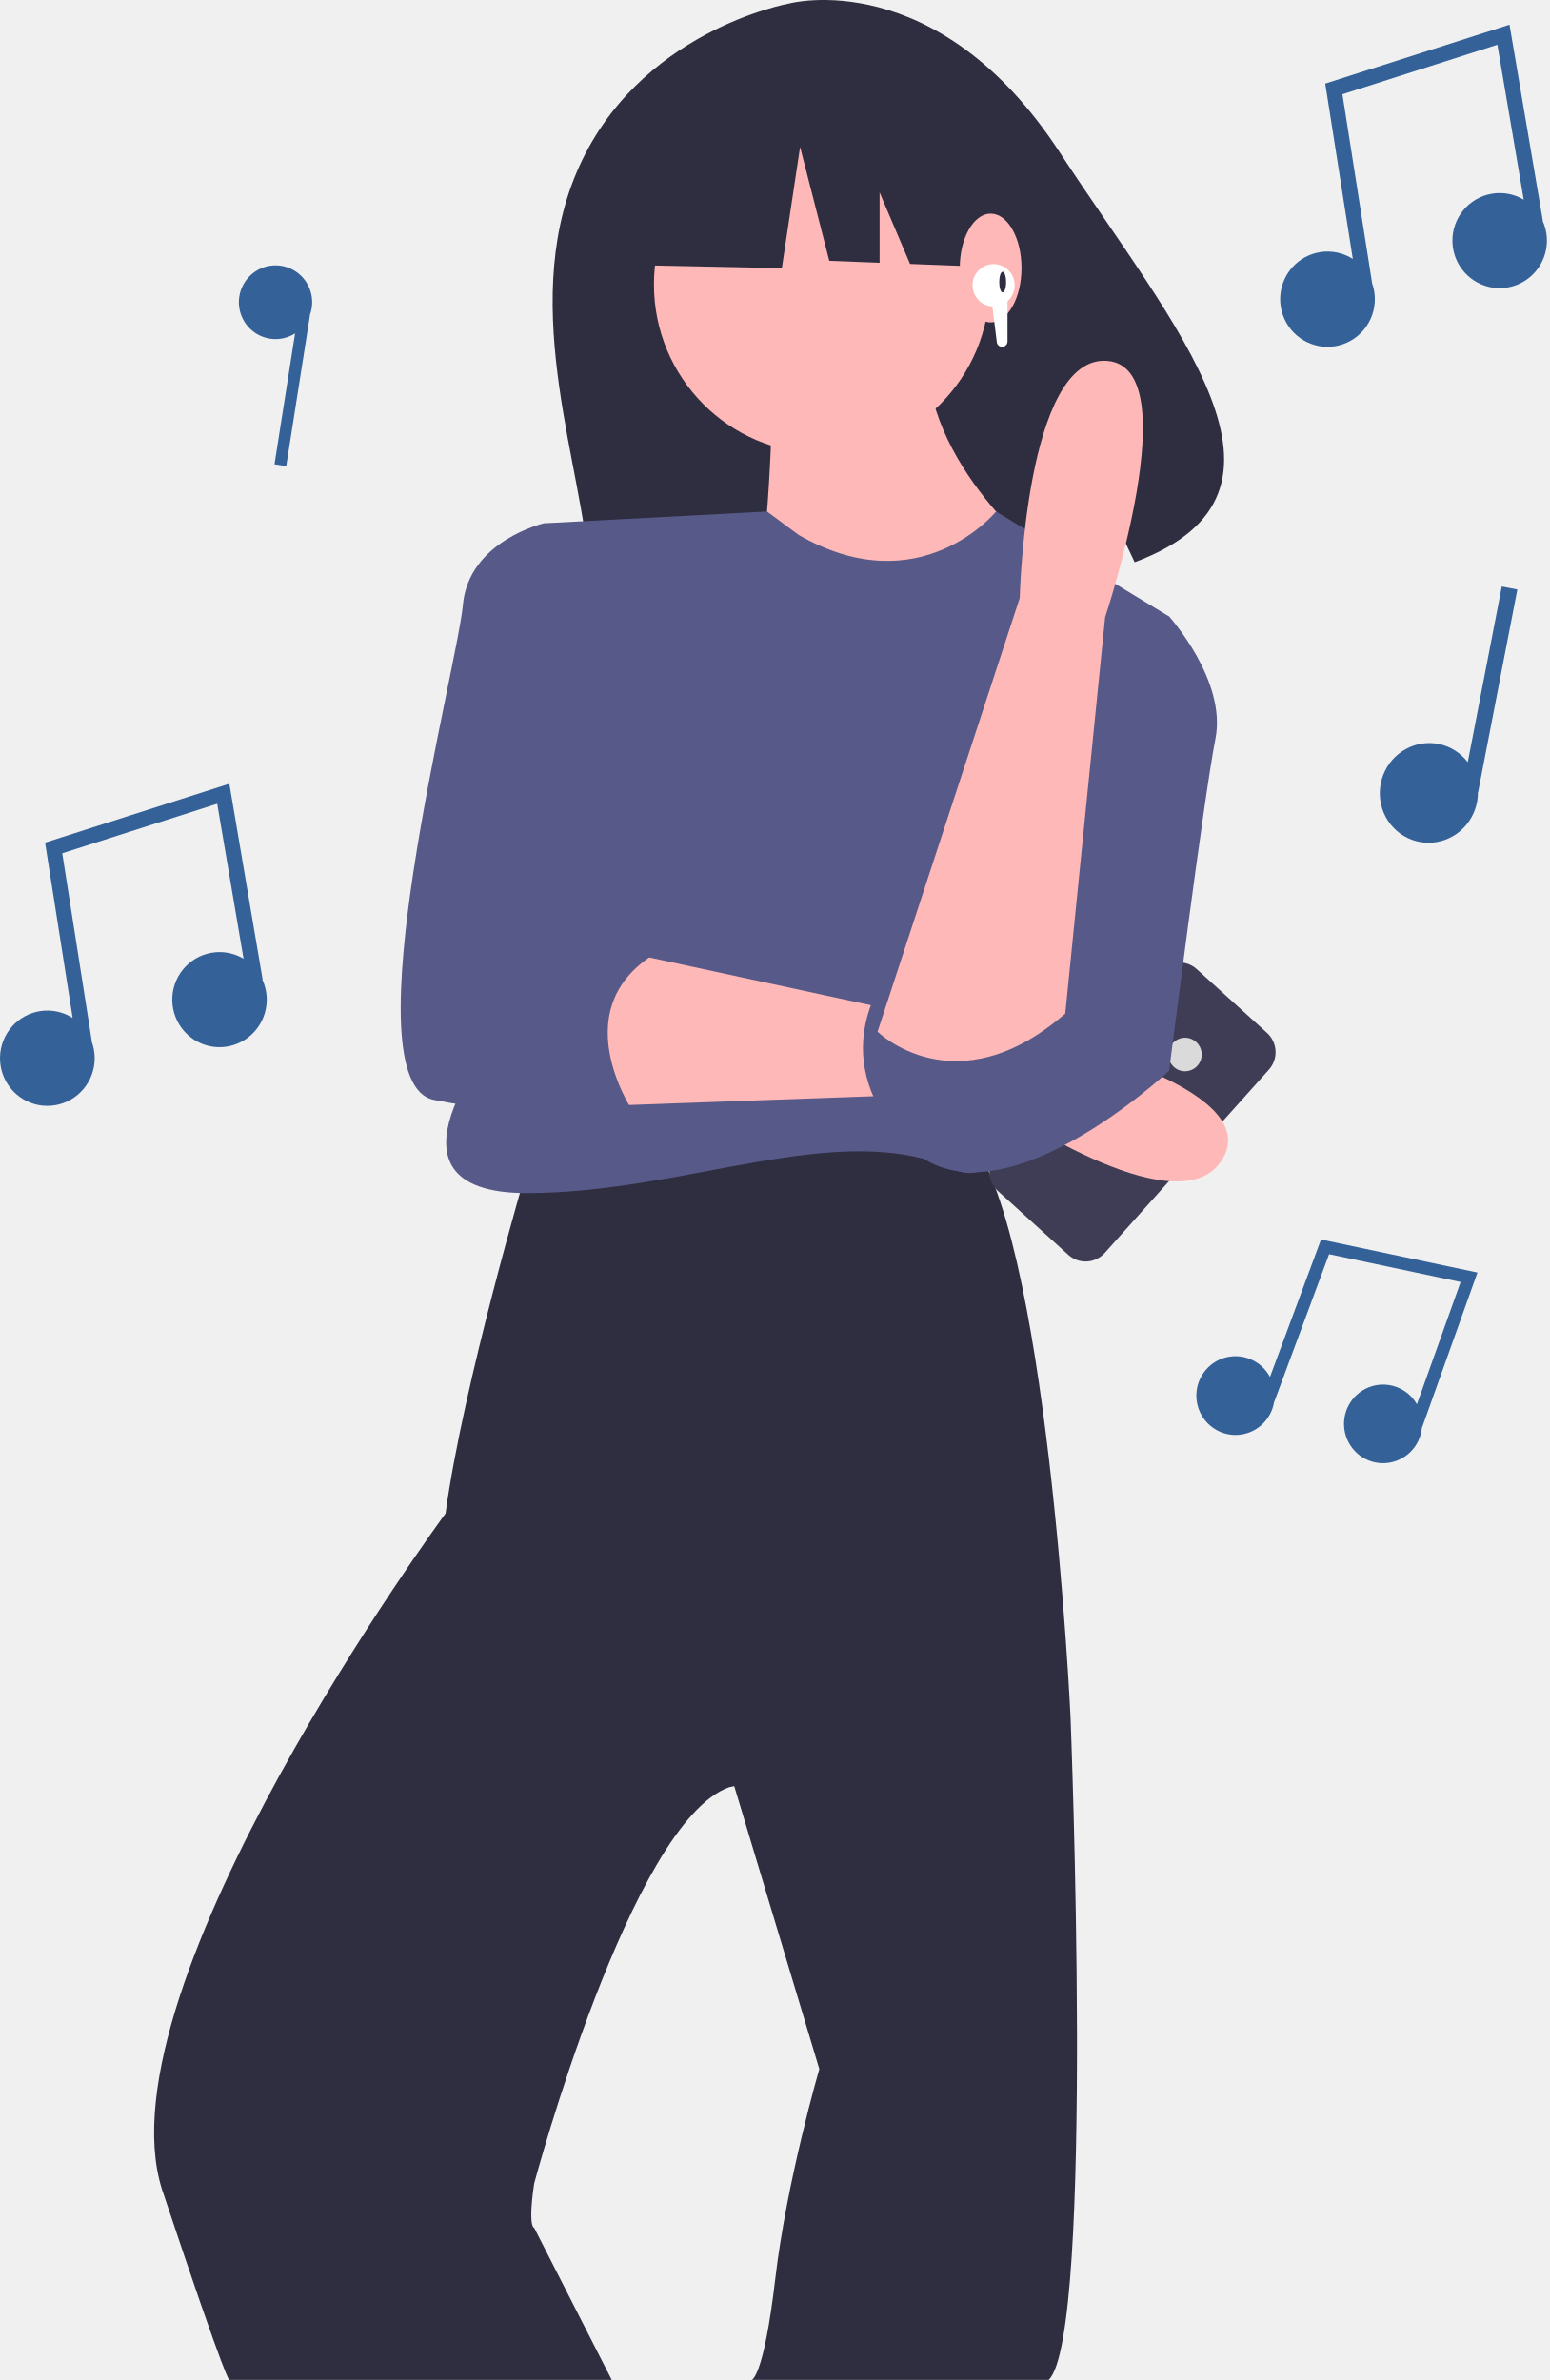
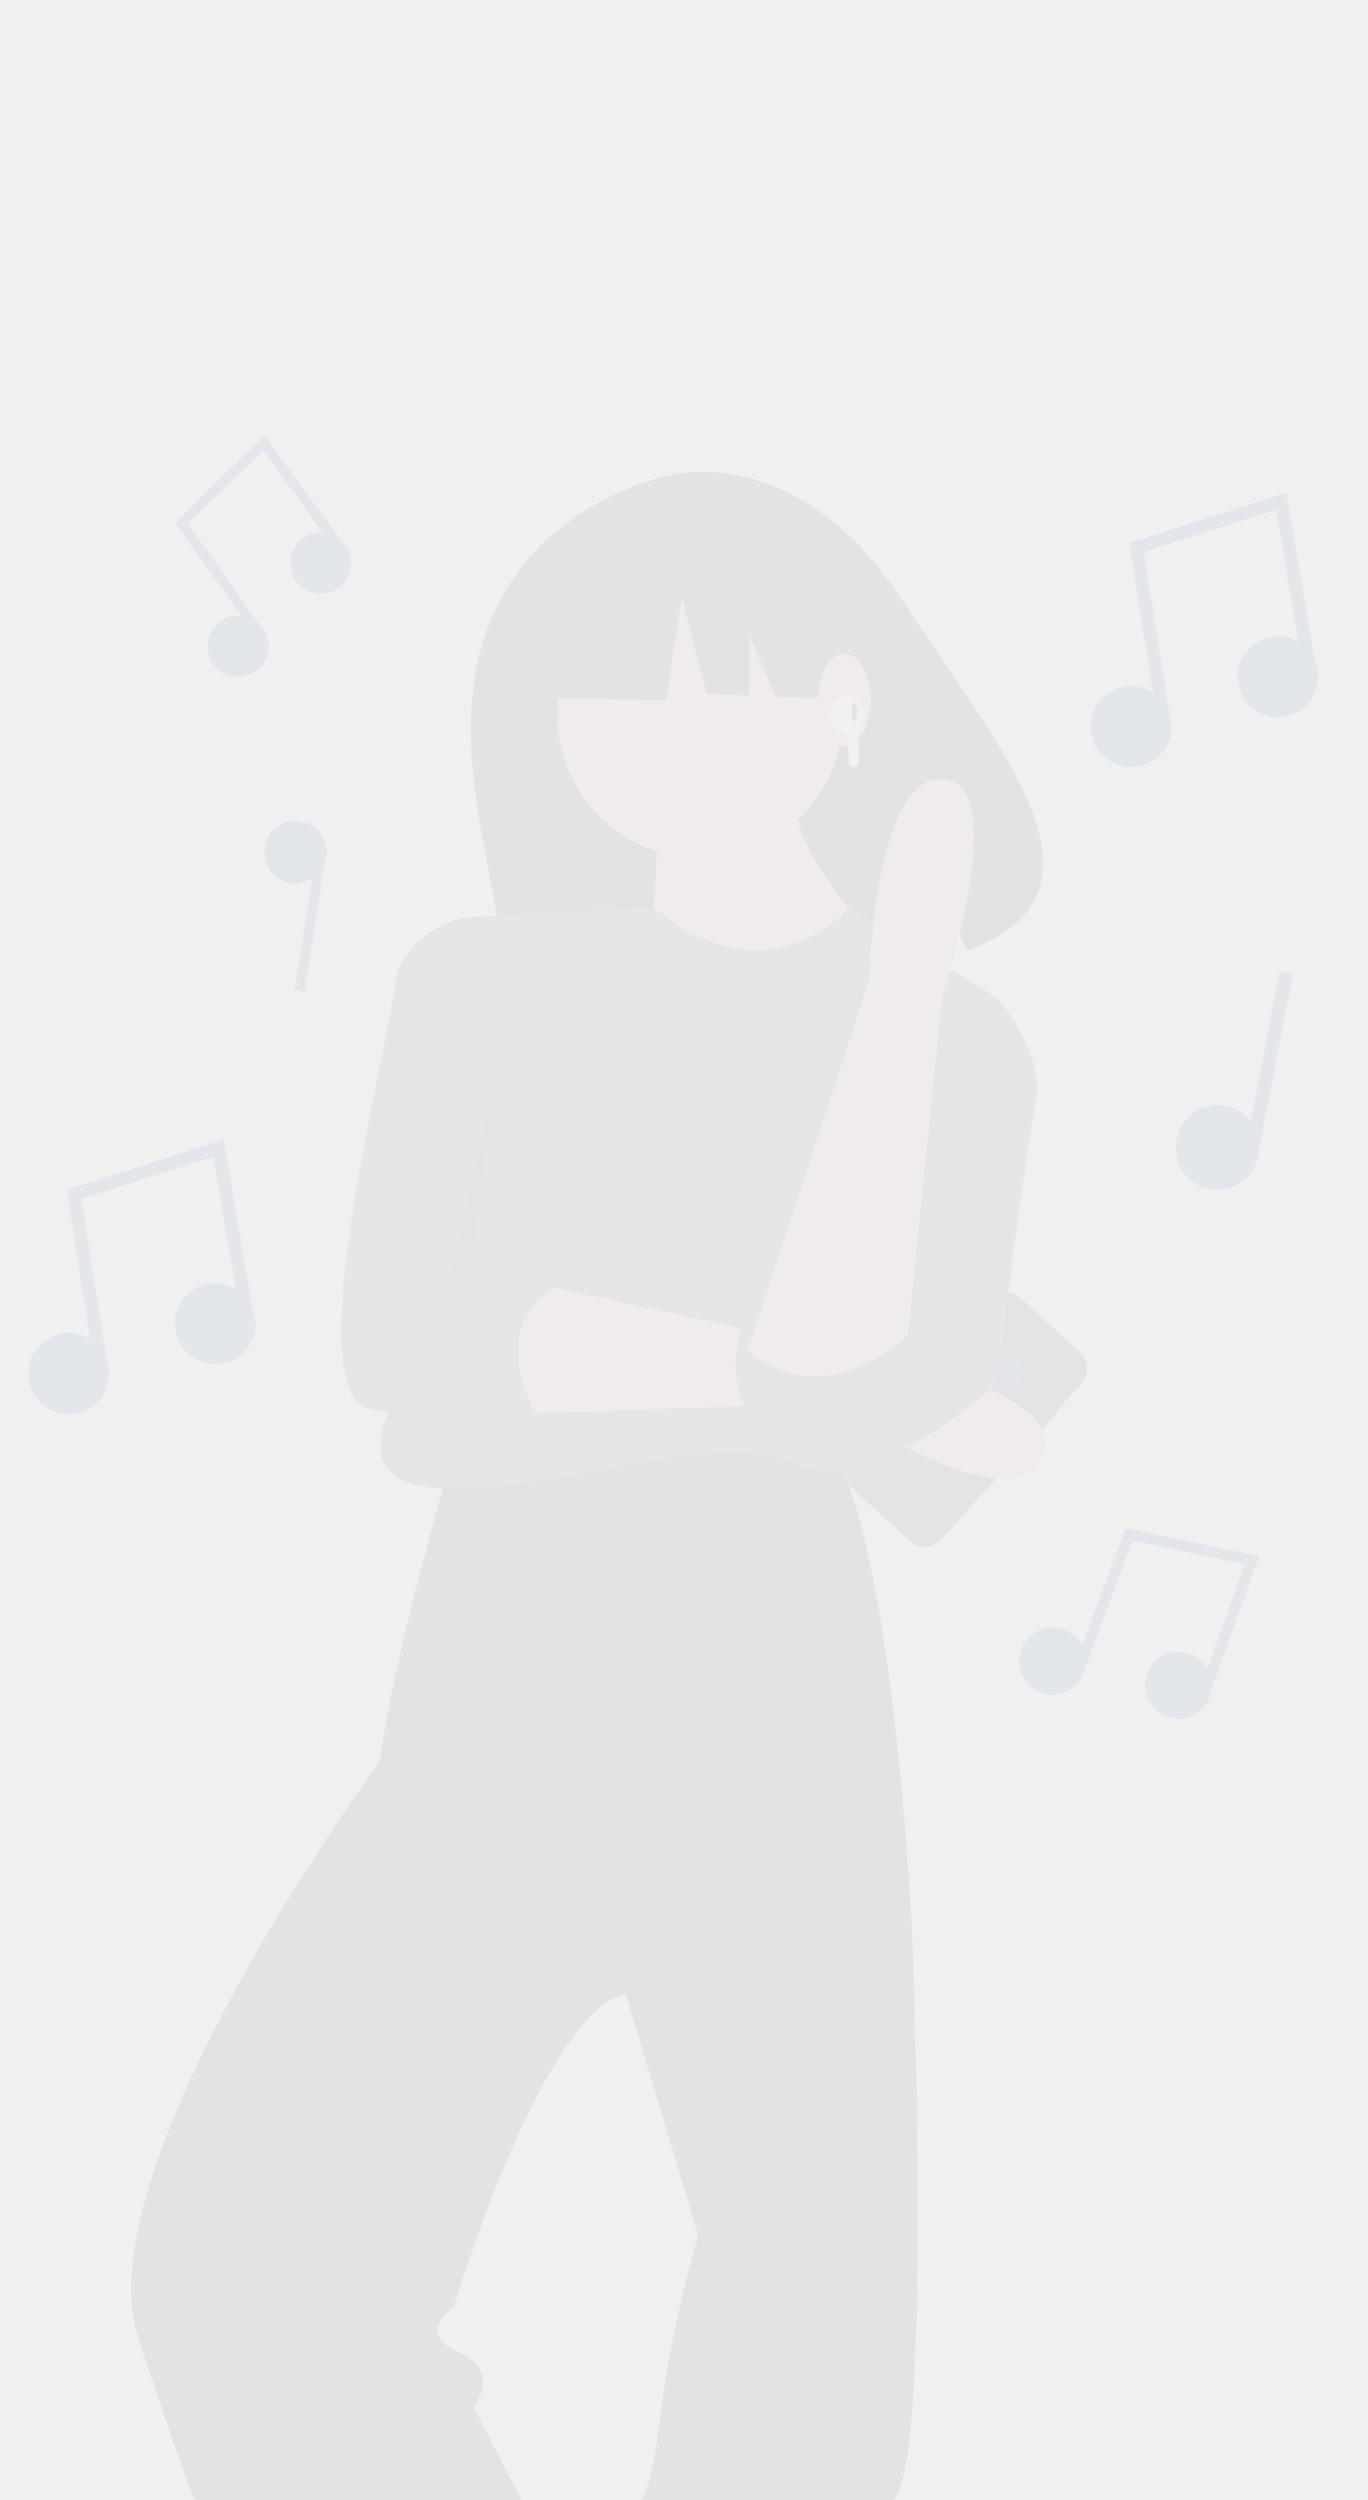
- <svg xmlns="http://www.w3.org/2000/svg" width="280" height="430" viewBox="0 0 280 430" fill="none">
-   <path d="M278.678 39.882L278.719 39.875L272.699 4.46L239.411 15.101L244.392 46.778C242.677 45.686 240.632 45.244 238.622 45.53C236.613 45.816 234.77 46.812 233.423 48.34C232.076 49.867 231.313 51.827 231.269 53.868C231.226 55.91 231.905 57.901 233.186 59.485C234.467 61.069 236.266 62.143 238.261 62.516C240.256 62.888 242.318 62.535 244.078 61.518C245.839 60.502 247.182 58.888 247.869 56.967C248.556 55.045 248.542 52.94 247.829 51.028L247.859 51.023L242.514 17.029L270.509 8.08L275.268 36.076C273.511 35.03 271.441 34.653 269.432 35.011C267.422 35.37 265.607 36.441 264.315 38.03C263.023 39.62 262.34 41.623 262.389 43.675C262.438 45.728 263.216 47.696 264.583 49.221C265.949 50.746 267.814 51.728 269.838 51.989C271.862 52.249 273.912 51.772 275.616 50.643C277.32 49.514 278.566 47.807 279.128 45.833C279.69 43.859 279.53 41.748 278.678 39.882Z" fill="#336198" />
-   <path d="M47.411 177.019L47.452 177.012L41.432 141.597L8.144 152.239L13.125 183.915C11.409 182.824 9.364 182.381 7.355 182.668C5.346 182.954 3.503 183.95 2.156 185.477C0.809 187.005 0.045 188.964 0.002 191.006C-0.041 193.048 0.638 195.038 1.919 196.622C3.2 198.207 4.998 199.281 6.994 199.653C8.989 200.026 11.051 199.672 12.811 198.655C14.571 197.639 15.915 196.026 16.602 194.104C17.289 192.183 17.275 190.078 16.562 188.166L16.592 188.161L11.247 154.167L39.242 145.217L44 173.213C42.244 172.168 40.174 171.79 38.164 172.149C36.155 172.507 34.34 173.578 33.048 175.168C31.756 176.757 31.073 178.76 31.122 180.813C31.171 182.866 31.949 184.833 33.316 186.358C34.682 187.883 36.546 188.865 38.571 189.126C40.594 189.387 42.644 188.909 44.349 187.78C46.053 186.651 47.299 184.945 47.861 182.971C48.423 180.996 48.263 178.885 47.411 177.019Z" fill="#336198" />
-   <path d="M266.996 143.121L267.028 143.127L274.118 106.506L271.306 105.964L265.159 137.712C263.877 136.027 262.044 134.864 259.988 134.432C257.931 134 255.785 134.326 253.933 135.352C252.081 136.378 250.644 138.037 249.878 140.033C249.112 142.029 249.067 144.232 249.751 146.248C250.436 148.263 251.805 149.961 253.615 151.037C255.424 152.113 257.556 152.498 259.629 152.122C261.701 151.746 263.581 150.635 264.93 148.986C266.28 147.337 267.012 145.258 266.996 143.121Z" fill="#336198" />
-   <path d="M56.395 54.62C56.399 53.141 55.913 51.704 55.016 50.534C54.118 49.363 52.859 48.527 51.437 48.156C50.015 47.785 48.511 47.9 47.161 48.484C45.812 49.068 44.693 50.086 43.982 51.38C43.271 52.674 43.008 54.169 43.234 55.629C43.46 57.09 44.163 58.434 45.231 59.448C46.299 60.463 47.673 61.092 49.135 61.234C50.597 61.377 52.065 61.027 53.307 60.238L49.59 83.884L51.707 84.221L55.996 56.946L55.972 56.942C56.251 56.2 56.394 55.413 56.395 54.62Z" fill="#336198" />
-   <path d="M95.13 211.35C95.13 211.35 83.627 250.287 80.49 273.438C80.49 273.438 17.745 358.676 29.249 395.508C41.441 432.116 41.441 429.977 41.441 429.977C41.441 429.977 92.978 429.977 110.51 429.977L96.5 402.5C96.5 402.5 95.324 402.5 96.5 394.5C96.5 394.5 113.954 329.211 131.731 322.897L193.393 310.182C193.393 310.182 189.247 220.821 174.607 205.036C174.607 205.036 101.405 206.089 95.13 211.35Z" fill="#2F2E41" />
-   <path d="M129.951 313.738L148.015 373.823C148.015 373.823 142.137 393.95 140.046 411.793C137.955 429.637 135.795 429.977 135.795 429.977C135.795 429.977 177.768 429.977 189.457 429.977C197.82 421.741 193.393 310.182 193.393 310.182L168.633 295.208L129.951 313.738Z" fill="#2F2E41" />
-   <path d="M104.111 31.27C114.967 5.493 142.602 0.625 142.602 0.625C142.602 0.625 169.211 -6.519 191.433 27.501C212.146 59.211 238.856 88.919 204.982 101.576L196.034 82.666L194.961 104.428C190.035 105.461 185.057 106.221 180.049 106.706C142.476 110.547 107.058 116.933 106.402 103.269C105.53 85.105 93.665 56.072 104.111 31.27Z" fill="#2F2E41" />
-   <path d="M148.463 81.914C165.212 81.914 178.79 68.251 178.79 51.397C178.79 34.542 165.212 20.879 148.463 20.879C131.714 20.879 118.137 34.542 118.137 51.397C118.137 68.251 131.714 81.914 148.463 81.914Z" fill="#FFB8B8" />
-   <path d="M139.574 70.865C139.574 70.865 139.051 101.908 135.914 109.275C132.777 116.641 191.861 103.487 191.861 103.487C191.861 103.487 170.947 88.754 167.809 68.76L139.574 70.865Z" fill="#FFB8B8" />
-   <path d="M144.28 96.647L138.569 92.42L98.268 94.542L89.902 187.147C89.902 187.147 65.85 215.56 95.13 215.56C124.411 215.56 151.601 201.879 172.515 211.35C193.43 220.821 211.208 111.379 211.208 111.379L179.943 92.42C179.943 92.42 166.241 109.275 144.28 96.647Z" fill="#575A89" />
-   <path d="M109.771 171.362L168.332 183.99V197.67L109.771 199.775C109.771 199.775 103.496 175.571 109.771 171.362Z" fill="#FFB8B8" />
-   <path d="M109.771 99.804L98.268 94.542C98.268 94.542 84.673 97.699 83.627 109.275C82.582 120.85 62.712 195.565 78.399 198.722C94.085 201.879 115 201.879 115 201.879C115 201.879 101.405 182.938 118.137 172.414L105.588 166.1C105.588 166.1 93.039 137.688 101.405 122.955C109.771 108.222 109.771 99.804 109.771 99.804Z" fill="#575A89" />
-   <path d="M110.249 21.905L137.944 7.306L176.191 13.278L184.104 48.448L164.406 47.685L158.903 34.765V47.472L149.815 47.121L144.539 26.55L141.242 48.448L108.93 47.784L110.249 21.905Z" fill="#2F2E41" />
-   <path d="M178.964 58.243C182.044 58.243 184.541 53.845 184.541 48.421C184.541 42.997 182.044 38.599 178.964 38.599C175.884 38.599 173.387 42.997 173.387 48.421C173.387 53.845 175.884 58.243 178.964 58.243Z" fill="#FFB8B8" />
-   <path d="M179.5 55.374C181.602 55.374 183.306 53.659 183.306 51.544C183.306 49.428 181.602 47.714 179.5 47.714C177.398 47.714 175.694 49.428 175.694 51.544C175.694 53.659 177.398 55.374 179.5 55.374Z" fill="white" />
-   <path d="M181.134 52.835C181.476 52.835 181.753 51.999 181.753 50.967C181.753 49.935 181.476 49.099 181.134 49.099C180.793 49.099 180.516 49.935 180.516 50.967C180.516 51.999 180.793 52.835 181.134 52.835Z" fill="#2F2E41" />
-   <path d="M181.036 62.661C180.778 62.661 180.53 62.558 180.347 62.374C180.165 62.191 180.062 61.941 180.062 61.682L179.088 53.842H182.01V61.682C182.01 61.81 181.985 61.938 181.936 62.057C181.887 62.175 181.815 62.283 181.725 62.374C181.634 62.465 181.527 62.538 181.409 62.587C181.29 62.636 181.164 62.661 181.036 62.661Z" fill="white" />
-   <path d="M223.832 199.29L229.238 193.255C229.648 192.796 229.965 192.261 230.171 191.679C230.376 191.097 230.465 190.48 230.433 189.863C230.401 189.246 230.249 188.642 229.985 188.085C229.721 187.527 229.351 187.027 228.895 186.614L216.188 175.09C215.732 174.677 215.2 174.358 214.622 174.151C214.043 173.945 213.43 173.855 212.817 173.887C212.205 173.919 211.604 174.072 211.05 174.338C210.496 174.604 210 174.976 209.589 175.435L179.935 208.545C179.524 209.004 179.207 209.539 179.002 210.121C178.797 210.703 178.708 211.32 178.74 211.937C178.772 212.554 178.924 213.158 179.188 213.716C179.452 214.273 179.822 214.773 180.278 215.186L192.984 226.71C193.44 227.123 193.973 227.443 194.551 227.649C195.129 227.855 195.742 227.945 196.355 227.913C196.968 227.881 197.569 227.728 198.123 227.462C198.677 227.197 199.173 226.824 199.584 226.365L219.985 203.586L223.832 199.29Z" fill="#3F3D56" />
-   <path d="M214.083 193.548C215.746 193.548 217.094 192.192 217.094 190.518C217.094 188.845 215.746 187.488 214.083 187.488C212.42 187.488 211.072 188.845 211.072 190.518C211.072 192.192 212.42 193.548 214.083 193.548Z" fill="#DADADA" />
-   <path d="M193.201 188.692C193.201 188.692 228.849 197.374 220.636 209.753C212.422 222.132 179.996 199.506 179.996 199.506L193.201 188.692Z" fill="#FFB8B8" />
-   <path d="M201.796 111.379H211.208C211.208 111.379 221.665 122.955 219.574 133.478C217.482 144.002 211.208 193.461 211.208 193.461C211.208 193.461 179.835 222.926 164.149 207.141C148.463 191.356 159.966 176.624 159.966 176.624C159.966 176.624 180.881 193.461 192.384 171.362L201.796 111.379Z" fill="#575A89" />
-   <path d="M192.443 183.126L199.646 111.516C199.646 111.516 214.754 66.309 200.006 65.201C185.258 64.093 184.222 108.039 184.222 108.039L158.536 186.398C158.536 186.398 172.632 200.292 192.443 183.126Z" fill="#FFB8B8" />
-   <path d="M256.889 257.851L256.922 257.863L266.909 229.914L238.653 223.945L229.429 248.778C228.636 247.29 227.343 246.135 225.782 245.518C224.22 244.901 222.491 244.863 220.904 245.411C219.317 245.959 217.976 247.057 217.119 248.508C216.262 249.959 215.946 251.67 216.227 253.334C216.508 254.998 217.368 256.508 218.654 257.593C219.939 258.678 221.566 259.267 223.243 259.256C224.921 259.245 226.54 258.634 227.811 257.533C229.083 256.431 229.924 254.911 230.183 253.243L230.207 253.252L240.106 226.602L263.869 231.622L255.974 253.716C255.133 252.245 253.796 251.125 252.205 250.561C250.614 249.997 248.875 250.024 247.302 250.639C245.73 251.254 244.429 252.415 243.634 253.913C242.839 255.41 242.604 257.144 242.971 258.801C243.337 260.458 244.282 261.928 245.633 262.944C246.984 263.96 248.652 264.456 250.335 264.341C252.018 264.226 253.604 263.508 254.807 262.318C256.009 261.127 256.748 259.543 256.889 257.851Z" fill="#336198" />
+ <svg xmlns="http://www.w3.org/2000/svg" width="290" height="530" viewBox="0 0 290 530" fill="none">
+   <g opacity="0.07">
+     <path d="M278.678 139.882L278.719 139.875L272.699 104.46L239.411 115.102L244.392 146.778C242.677 145.686 240.632 145.244 238.622 145.53C236.613 145.816 234.77 146.812 233.423 148.34C232.076 149.867 231.313 151.827 231.269 153.869C231.226 155.91 231.905 157.901 233.186 159.485C234.467 161.069 236.266 162.143 238.261 162.516C240.256 162.888 242.318 162.535 244.078 161.518C245.839 160.501 247.182 158.888 247.869 156.967C248.556 155.045 248.542 152.94 247.829 151.028L247.859 151.024L242.514 117.029L270.509 108.08L275.268 136.076C273.511 135.03 271.441 134.653 269.432 135.011C267.422 135.37 265.607 136.441 264.315 138.03C263.023 139.62 262.34 141.623 262.389 143.675C262.438 145.728 263.216 147.695 264.583 149.221C265.949 150.746 267.814 151.728 269.838 151.989C271.862 152.249 273.912 151.772 275.616 150.643C277.32 149.514 278.566 147.807 279.128 145.833C279.69 143.859 279.53 141.748 278.678 139.882Z" fill="#336198" />
+     <path d="M53.411 277.019L53.452 277.012L47.432 241.597L14.144 252.239L19.125 283.915C17.409 282.824 15.364 282.382 13.355 282.668C11.346 282.954 9.503 283.95 8.156 285.477C6.809 287.005 6.045 288.964 6.002 291.006C5.959 293.048 6.638 295.038 7.919 296.622C9.2 298.207 10.998 299.281 12.994 299.653C14.989 300.026 17.051 299.672 18.811 298.655C20.571 297.639 21.915 296.026 22.602 294.104C23.289 292.183 23.275 290.078 22.562 288.166L22.592 288.161L17.247 254.167L45.242 245.217L50 273.213C48.244 272.168 46.174 271.79 44.164 272.149C42.155 272.507 40.34 273.578 39.048 275.168C37.756 276.757 37.073 278.76 37.122 280.813C37.171 282.866 37.949 284.833 39.316 286.358C40.682 287.883 42.546 288.865 44.571 289.126C46.594 289.387 48.644 288.909 50.349 287.78C52.053 286.651 53.299 284.945 53.861 282.971C54.423 280.996 54.263 278.885 53.411 277.019Z" fill="#336198" />
+     <path d="M72.054 114.355L72.08 114.336L56.11 92.328L37.097 110.72L51.106 130.539C49.577 130.375 48.041 130.761 46.773 131.629C45.506 132.498 44.59 133.792 44.189 135.28C43.787 136.769 43.927 138.355 44.583 139.754C45.239 141.154 46.368 142.277 47.768 142.922C49.169 143.567 50.75 143.692 52.228 143.275C53.707 142.858 54.988 141.926 55.841 140.646C56.694 139.365 57.064 137.82 56.885 136.286C56.706 134.751 55.99 133.328 54.865 132.27L54.884 132.256L39.849 110.986L55.839 95.519L68.463 112.917C66.921 112.797 65.389 113.235 64.146 114.153C62.903 115.071 62.031 116.407 61.688 117.919C61.345 119.431 61.554 121.019 62.276 122.395C62.998 123.771 64.186 124.845 65.625 125.421C67.064 125.997 68.659 126.038 70.119 125.535C71.58 125.033 72.811 124.021 73.588 122.683C74.366 121.345 74.638 119.769 74.357 118.241C74.076 116.713 73.259 115.335 72.054 114.355Z" fill="#336198" />
+     <path d="M266.996 243.121L267.028 243.127L274.118 206.506L271.306 205.964L265.159 237.712C263.877 236.027 262.044 234.864 259.988 234.432C257.931 234 255.785 234.326 253.933 235.352C252.081 236.378 250.644 238.037 249.878 240.033C249.112 242.029 249.067 244.232 249.751 246.248C250.436 248.263 251.805 249.961 253.615 251.037C255.424 252.113 257.556 252.498 259.629 252.122C261.701 251.746 263.581 250.635 264.93 248.986C266.28 247.337 267.012 245.258 266.996 243.121Z" fill="#336198" />
+     <path d="M69.24 180.677C69.243 179.199 68.758 177.762 67.861 176.591C66.963 175.421 65.704 174.584 64.282 174.213C62.86 173.842 61.356 173.958 60.006 174.541C58.656 175.125 57.538 176.144 56.827 177.438C56.116 178.731 55.853 180.226 56.079 181.687C56.305 183.148 57.008 184.491 58.076 185.506C59.144 186.521 60.517 187.149 61.98 187.292C63.442 187.435 64.91 187.085 66.152 186.296L62.434 209.942L64.552 210.279L68.841 183.004L68.817 183C69.095 182.257 69.239 181.471 69.24 180.677Z" fill="#336198" />
+     <path d="M95.13 311.35C95.13 311.35 83.627 350.287 80.49 373.438C80.49 373.438 17.745 458.676 29.249 495.508C41.441 532.116 41.441 529.977 41.441 529.977C41.441 529.977 92.978 529.977 110.51 529.977L100.359 510.24C100.359 510.24 106.634 502.874 97.222 498.665C87.81 494.455 96.176 489.194 96.176 489.194C96.176 489.194 113.954 429.211 131.731 422.897L193.393 410.182C193.393 410.182 189.247 320.821 174.607 305.036C174.607 305.036 101.405 306.089 95.13 311.35Z" fill="#2F2E41" />
+     <path d="M129.951 413.738L148.015 473.823C148.015 473.823 142.137 493.95 140.046 511.793C137.955 529.637 135.795 529.977 135.795 529.977C135.795 529.977 177.768 529.977 189.457 529.977C197.82 521.741 193.393 410.182 193.393 410.182L168.633 395.208L129.951 413.738Z" fill="#2F2E41" />
+     <path d="M104.111 131.27C114.967 105.493 142.602 100.625 142.602 100.625C142.602 100.625 169.211 93.481 191.433 127.501C212.146 159.211 238.856 188.919 204.982 201.576L196.034 182.666L194.961 204.428C190.035 205.461 185.057 206.221 180.049 206.706C142.476 210.547 107.058 216.933 106.402 203.269C105.53 185.105 93.665 156.072 104.111 131.27Z" fill="#2F2E41" />
+     <path d="M148.463 181.914C165.212 181.914 178.79 168.251 178.79 151.397C178.79 134.542 165.212 120.879 148.463 120.879C131.714 120.879 118.137 134.542 118.137 151.397C118.137 168.251 131.714 181.914 148.463 181.914Z" fill="#FFB8B8" />
+     <path d="M139.574 170.865C139.574 170.865 139.051 201.908 135.914 209.275C132.777 216.641 191.861 203.487 191.861 203.487C191.861 203.487 170.947 188.754 167.809 168.76L139.574 170.865Z" fill="#FFB8B8" />
+     <path d="M144.28 196.647L138.569 192.42L98.268 194.542L89.902 287.147C89.902 287.147 65.85 315.56 95.13 315.56C124.411 315.56 151.6 301.879 172.515 311.35C193.43 320.821 211.208 211.379 211.208 211.379L179.943 192.42C179.943 192.42 166.241 209.275 144.28 196.647Z" fill="#575A89" />
+     <path d="M109.771 271.362L168.332 283.99V297.67L109.771 299.775C109.771 299.775 103.496 275.571 109.771 271.362Z" fill="#FFB8B8" />
+     <path d="M109.771 199.804L98.268 194.542C98.268 194.542 84.673 197.699 83.627 209.275C82.582 220.85 62.712 295.565 78.398 298.722C94.085 301.879 114.999 301.879 114.999 301.879C114.999 301.879 101.405 282.938 118.137 272.414L105.588 266.1C105.588 266.1 93.039 237.688 101.405 222.955C109.771 208.222 109.771 199.804 109.771 199.804Z" fill="#575A89" />
+     <path d="M110.249 121.905L137.944 107.306L176.191 113.278L184.104 148.448L164.406 147.686L158.903 134.765V147.472L149.815 147.121L144.539 126.55L141.242 148.448L108.93 147.784L110.249 121.905Z" fill="#2F2E41" />
+     <path d="M178.964 158.243C182.044 158.243 184.541 153.845 184.541 148.421C184.541 142.997 182.044 138.599 178.964 138.599C175.884 138.599 173.387 142.997 173.387 148.421C173.387 153.845 175.884 158.243 178.964 158.243Z" fill="#FFB8B8" />
+     <path d="M179.5 155.374C181.602 155.374 183.306 153.659 183.306 151.544C183.306 149.428 181.602 147.714 179.5 147.714C177.398 147.714 175.694 149.428 175.694 151.544C175.694 153.659 177.398 155.374 179.5 155.374Z" fill="white" />
+     <path d="M181.134 152.835C181.476 152.835 181.753 151.999 181.753 150.967C181.753 149.935 181.476 149.099 181.134 149.099C180.793 149.099 180.516 149.935 180.516 150.967C180.516 151.999 180.793 152.835 181.134 152.835Z" fill="#2F2E41" />
+     <path d="M181.036 162.661C180.778 162.661 180.53 162.558 180.347 162.374C180.165 162.191 180.062 161.941 180.062 161.682L179.088 153.842H182.01V161.682C182.01 161.81 181.985 161.938 181.936 162.057C181.887 162.175 181.815 162.283 181.725 162.374C181.634 162.465 181.527 162.538 181.409 162.587C181.29 162.636 181.164 162.661 181.036 162.661Z" fill="white" />
+     <path opacity="0.1" d="M105.089 228.356L95.215 271.416H118.256L100.153 267.276L105.089 228.356Z" fill="black" />
+     <path d="M224.051 299.489L223.832 299.29L229.238 293.255C229.648 292.796 229.965 292.261 230.171 291.679C230.376 291.097 230.465 290.48 230.433 289.863C230.401 289.246 230.249 288.642 229.985 288.085C229.721 287.527 229.351 287.027 228.895 286.614L216.188 275.09C215.732 274.677 215.2 274.358 214.622 274.151C214.043 273.945 213.43 273.855 212.817 273.887C212.205 273.919 211.604 274.072 211.05 274.338C210.496 274.604 210 274.976 209.589 275.435L179.935 308.545C179.524 309.004 179.207 309.539 179.002 310.121C178.797 310.703 178.708 311.32 178.74 311.937C178.772 312.554 178.924 313.158 179.188 313.716C179.452 314.273 179.822 314.773 180.278 315.186L192.984 326.71C193.44 327.124 193.973 327.443 194.551 327.649C195.129 327.855 195.742 327.945 196.355 327.913C196.968 327.881 197.569 327.728 198.123 327.462C198.677 327.197 199.173 326.824 199.584 326.365L219.985 303.586L220.204 303.785L224.051 299.489Z" fill="#3F3D56" />
+     <path d="M214.083 293.548C215.746 293.548 217.094 292.192 217.094 290.518C217.094 288.845 215.746 287.488 214.083 287.488C212.42 287.488 211.072 288.845 211.072 290.518C211.072 292.192 212.42 293.548 214.083 293.548Z" fill="#336198" />
+     <path d="M193.201 288.692C193.201 288.692 228.849 297.374 220.636 309.753C212.422 322.132 179.996 299.506 179.996 299.506L193.201 288.692Z" fill="#FFB8B8" />
+     <path d="M201.796 211.379H211.208C211.208 211.379 221.665 222.955 219.574 233.478C217.482 244.002 211.208 293.461 211.208 293.461C211.208 293.461 179.835 322.926 164.149 307.141C148.463 291.356 159.966 276.624 159.966 276.624C159.966 276.624 180.881 293.461 192.384 271.362L201.796 211.379Z" fill="#575A89" />
+     <path d="M192.443 283.126L199.646 211.516C199.646 211.516 214.754 166.309 200.006 165.201C185.258 164.093 184.222 208.039 184.222 208.039L158.536 286.398C158.536 286.398 172.632 300.292 192.443 283.126Z" fill="#FFB8B8" />
+     <path d="M256.889 357.851L256.922 357.863L266.909 329.914L238.653 323.945L229.429 348.778C228.636 347.29 227.343 346.135 225.782 345.518C224.22 344.901 222.491 344.863 220.904 345.411C219.317 345.959 217.976 347.057 217.119 348.508C216.262 349.959 215.946 351.67 216.227 353.334C216.508 354.998 217.368 356.508 218.654 357.593C219.939 358.678 221.566 359.267 223.243 359.256C224.921 359.245 226.54 358.634 227.811 357.533C229.083 356.431 229.924 354.911 230.183 353.243L230.207 353.252L240.106 326.602L263.869 331.622L255.974 353.716C255.133 352.245 253.796 351.125 252.205 350.561C250.614 349.997 248.875 350.024 247.302 350.639C245.73 351.254 244.429 352.415 243.634 353.913C242.839 355.41 242.604 357.144 242.971 358.801C243.337 360.458 244.282 361.928 245.633 362.944C246.984 363.96 248.652 364.456 250.335 364.341C252.018 364.226 253.604 363.508 254.807 362.318C256.009 361.127 256.748 359.543 256.889 357.851Z" fill="#336198" />
+   </g>
</svg>
